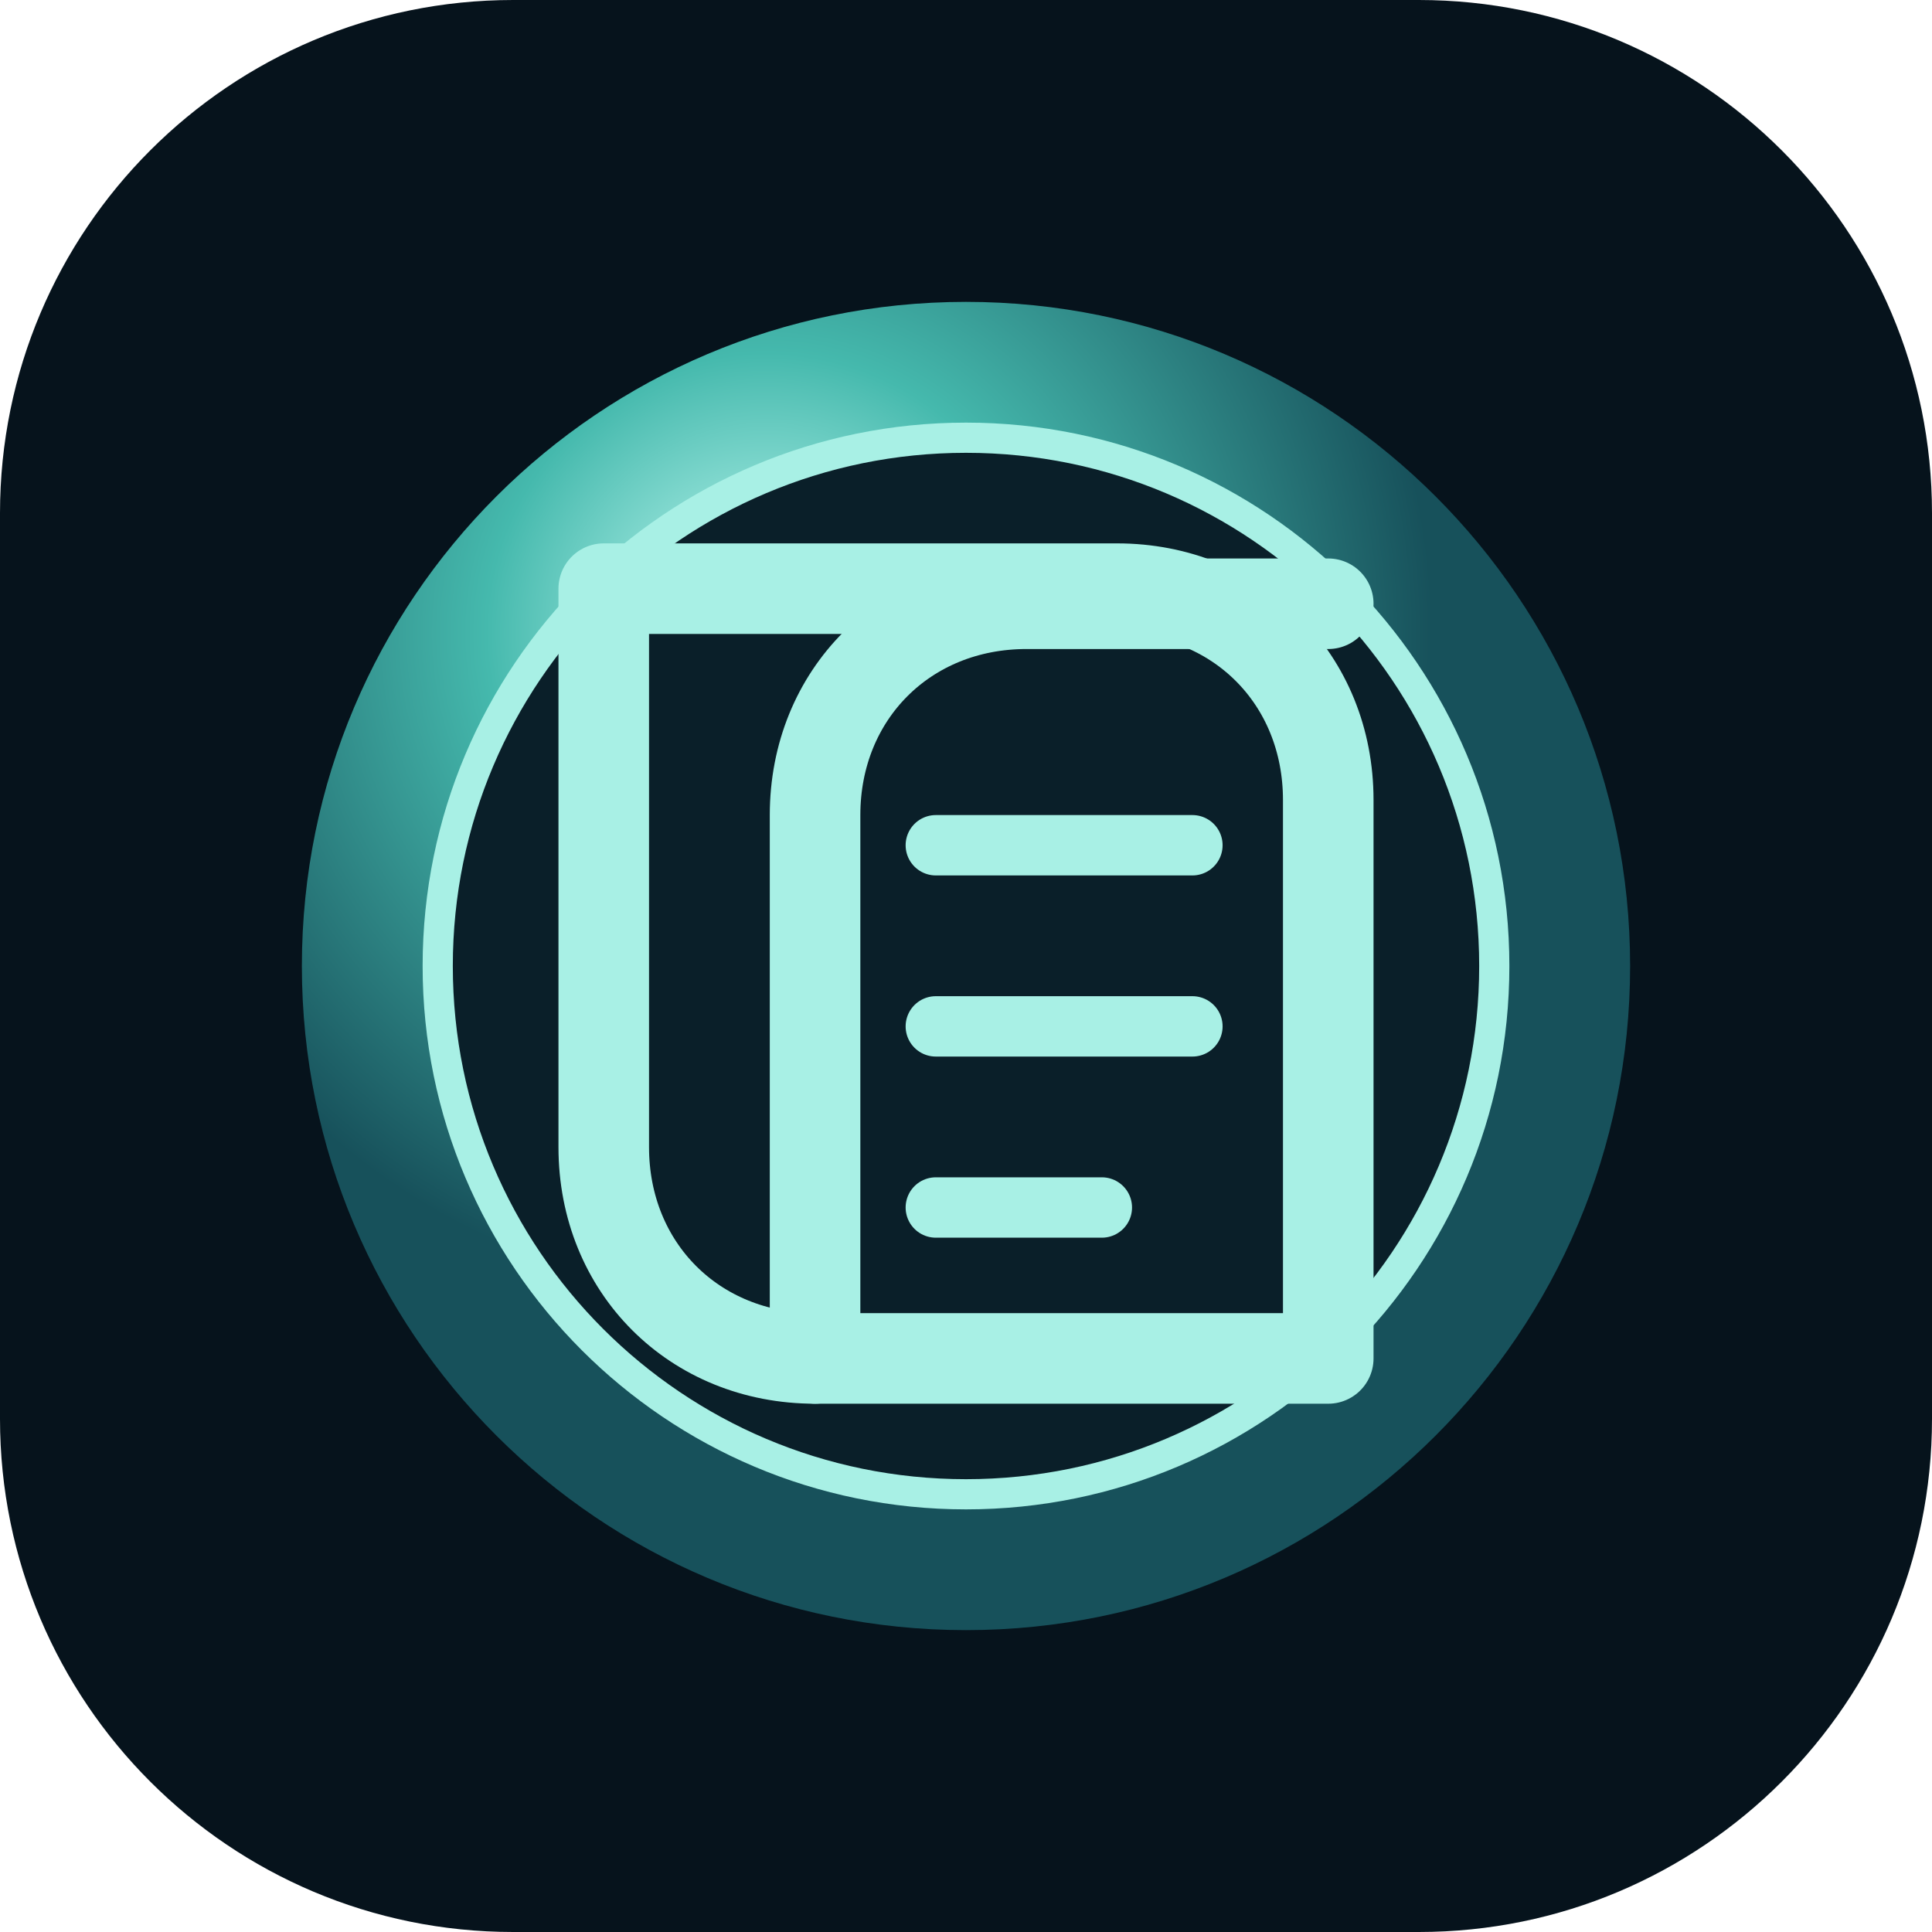
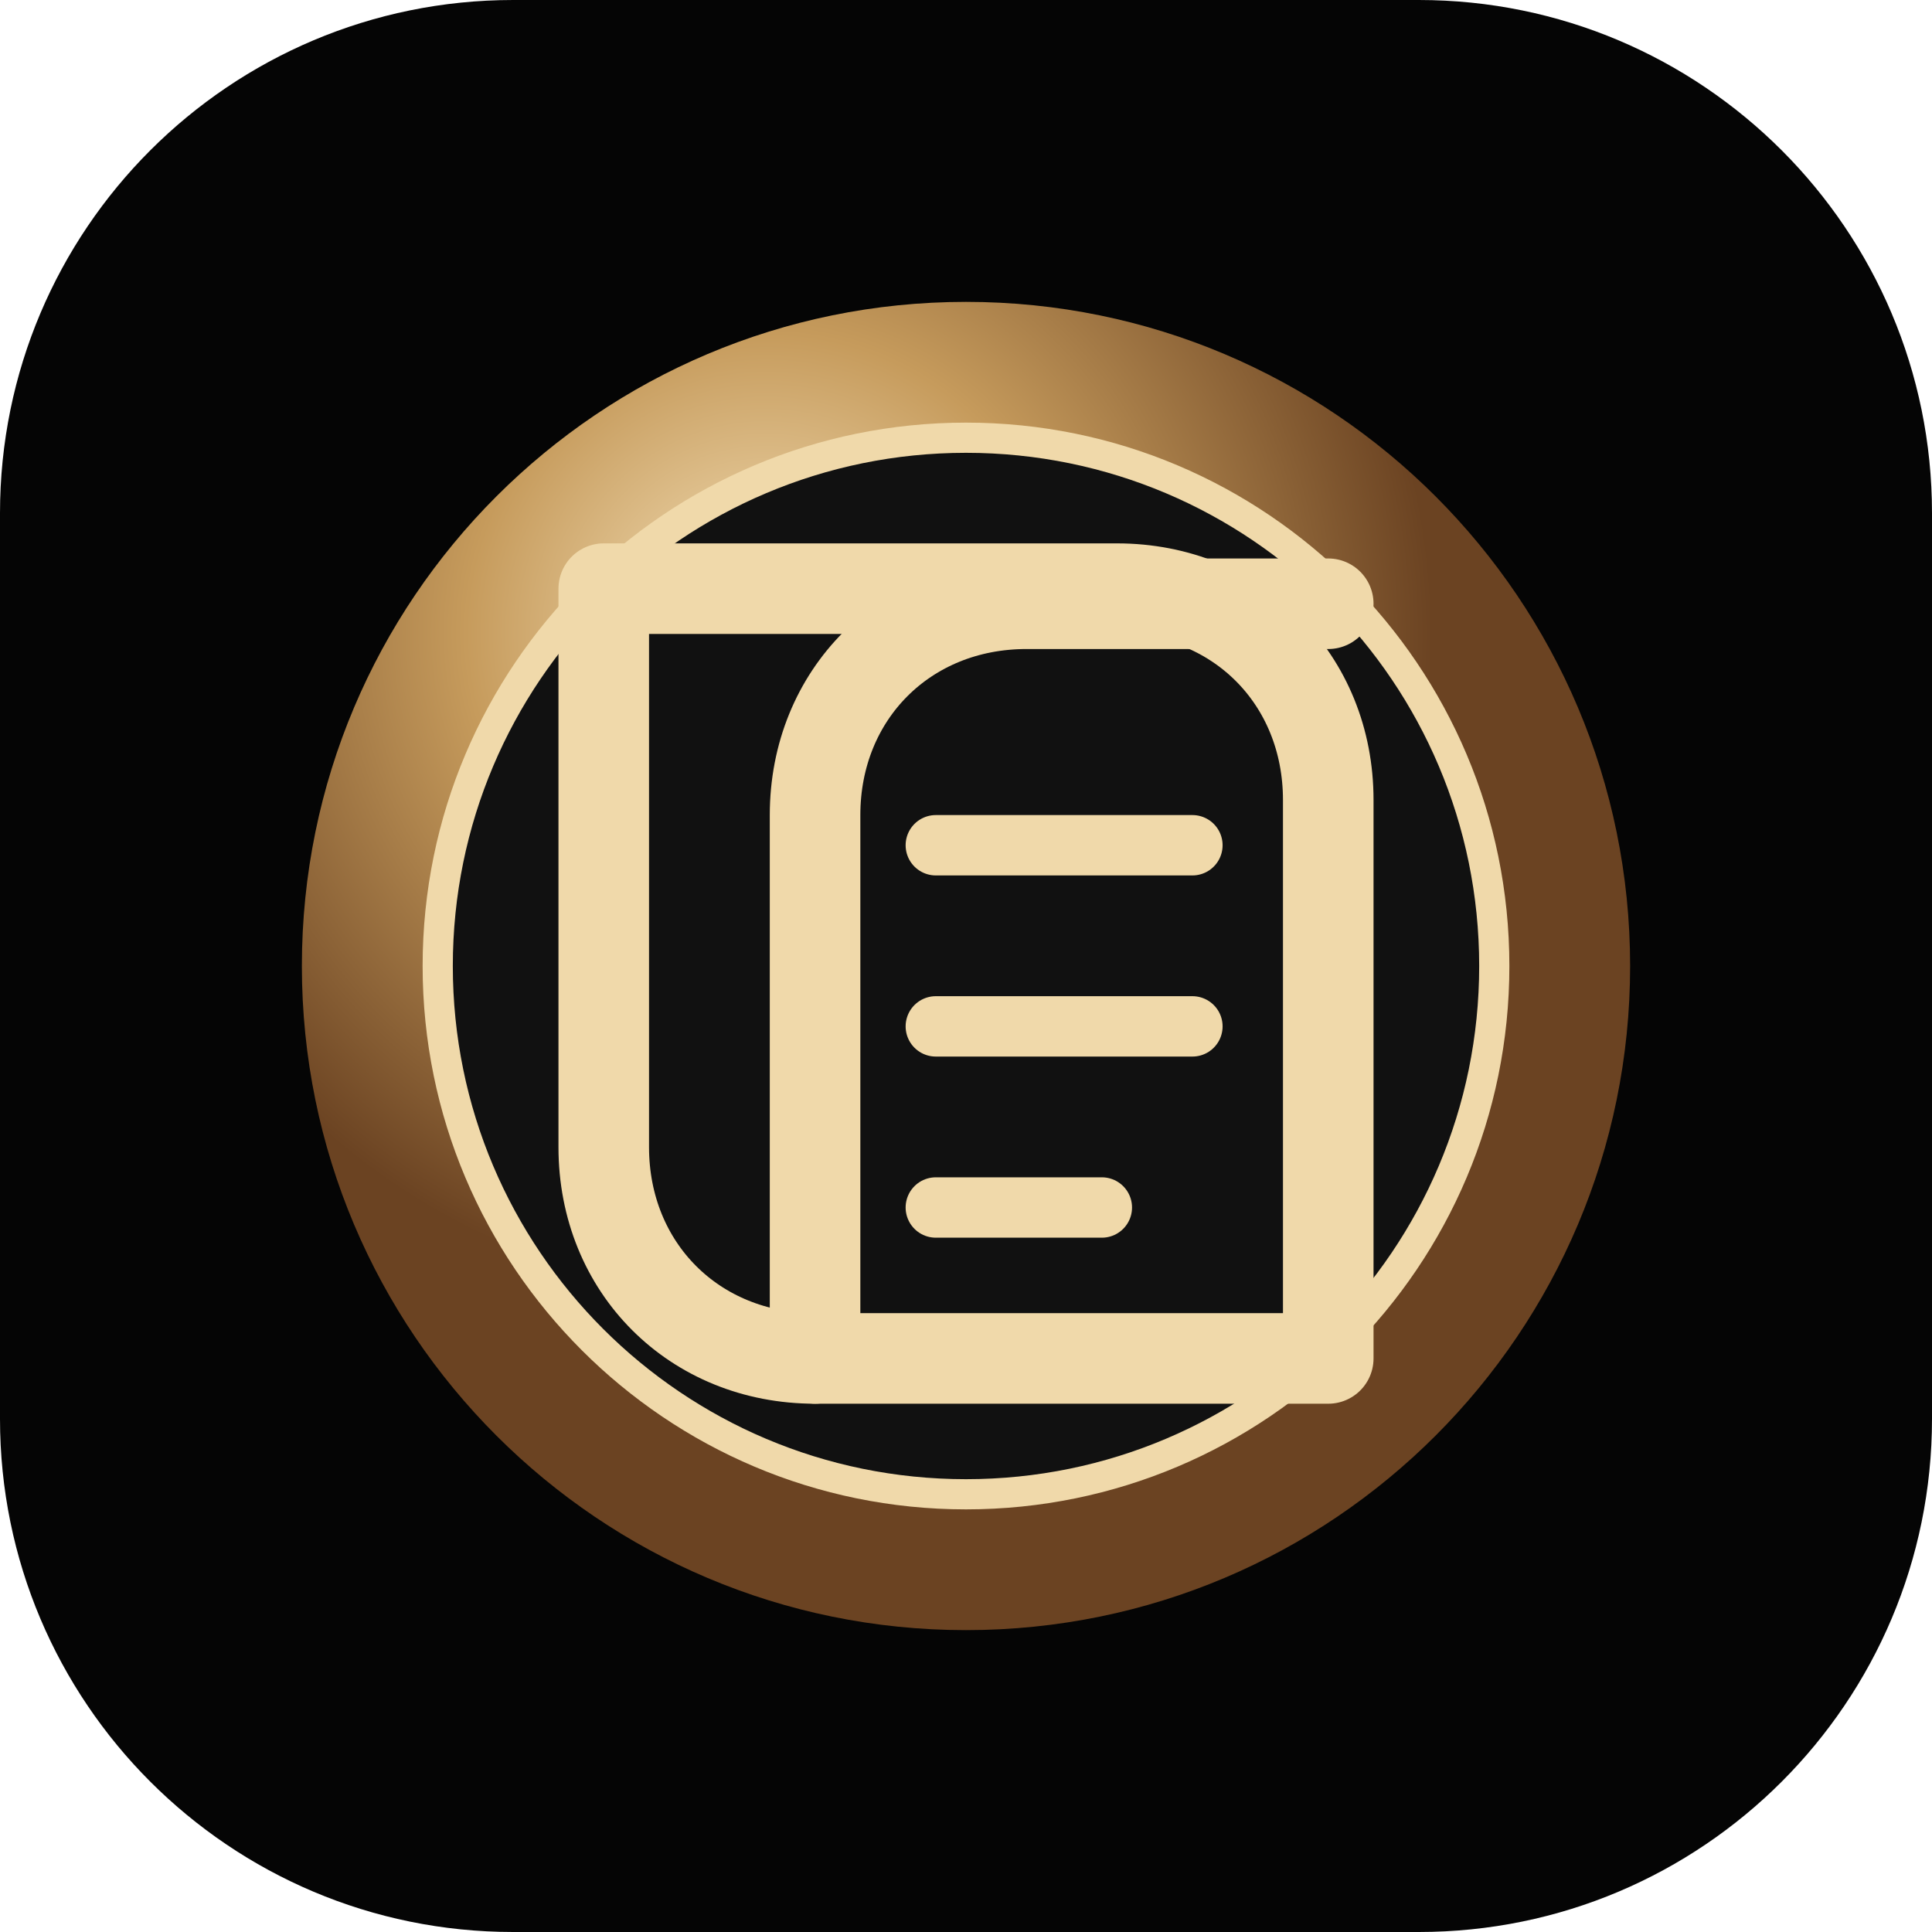
<svg xmlns="http://www.w3.org/2000/svg" viewBox="0 0 128 128">
  <defs>
    <radialGradient id="g" cx="35%" cy="25%">
-       <stop offset="0" stop-color="#cbfff7" />
-       <stop offset=".42" stop-color="#45b9ad" />
-       <stop offset="1" stop-color="#17515b" />
+       <stop offset="0" stop-color="#f7e4bd" />
+       <stop offset=".45" stop-color="#c69b5c" />
+       <stop offset="1" stop-color="#6b4322" />
    </radialGradient>
  </defs>
-   <rect width="128" height="128" rx="34" fill="#06131c" />
+   <rect width="128" height="128" rx="34" fill="#050505" />
  <circle cx="64" cy="64" r="44" fill="url(#g)" />
-   <circle cx="64" cy="64" r="35" fill="#0a1f29" stroke="#a8f0e5" stroke-width="2" />
-   <path d="M40 39h34c8 0 14 6 14 14v37H54c-8 0-14-6-14-14V39Z" fill="none" stroke="#a8f0e5" stroke-width="6" stroke-linejoin="round" />
-   <path d="M54 90V54c0-8 6-14 14-14h20" fill="none" stroke="#a8f0e5" stroke-width="6" stroke-linecap="round" />
-   <path d="M62 56h17M62 68h17M62 80h11" stroke="#a8f0e5" stroke-width="4" stroke-linecap="round" />
+   <circle cx="64" cy="64" r="35" fill="#111111" stroke="#f0d9aa" stroke-width="2" />
+   <path d="M40 39h34c8 0 14 6 14 14v37H54c-8 0-14-6-14-14V39Z" fill="none" stroke="#f0d9aa" stroke-width="6" stroke-linejoin="round" />
+   <path d="M54 90V54c0-8 6-14 14-14h20" fill="none" stroke="#f0d9aa" stroke-width="6" stroke-linecap="round" />
+   <path d="M62 56h17M62 68h17M62 80h11" stroke="#f0d9aa" stroke-width="4" stroke-linecap="round" />
</svg>
